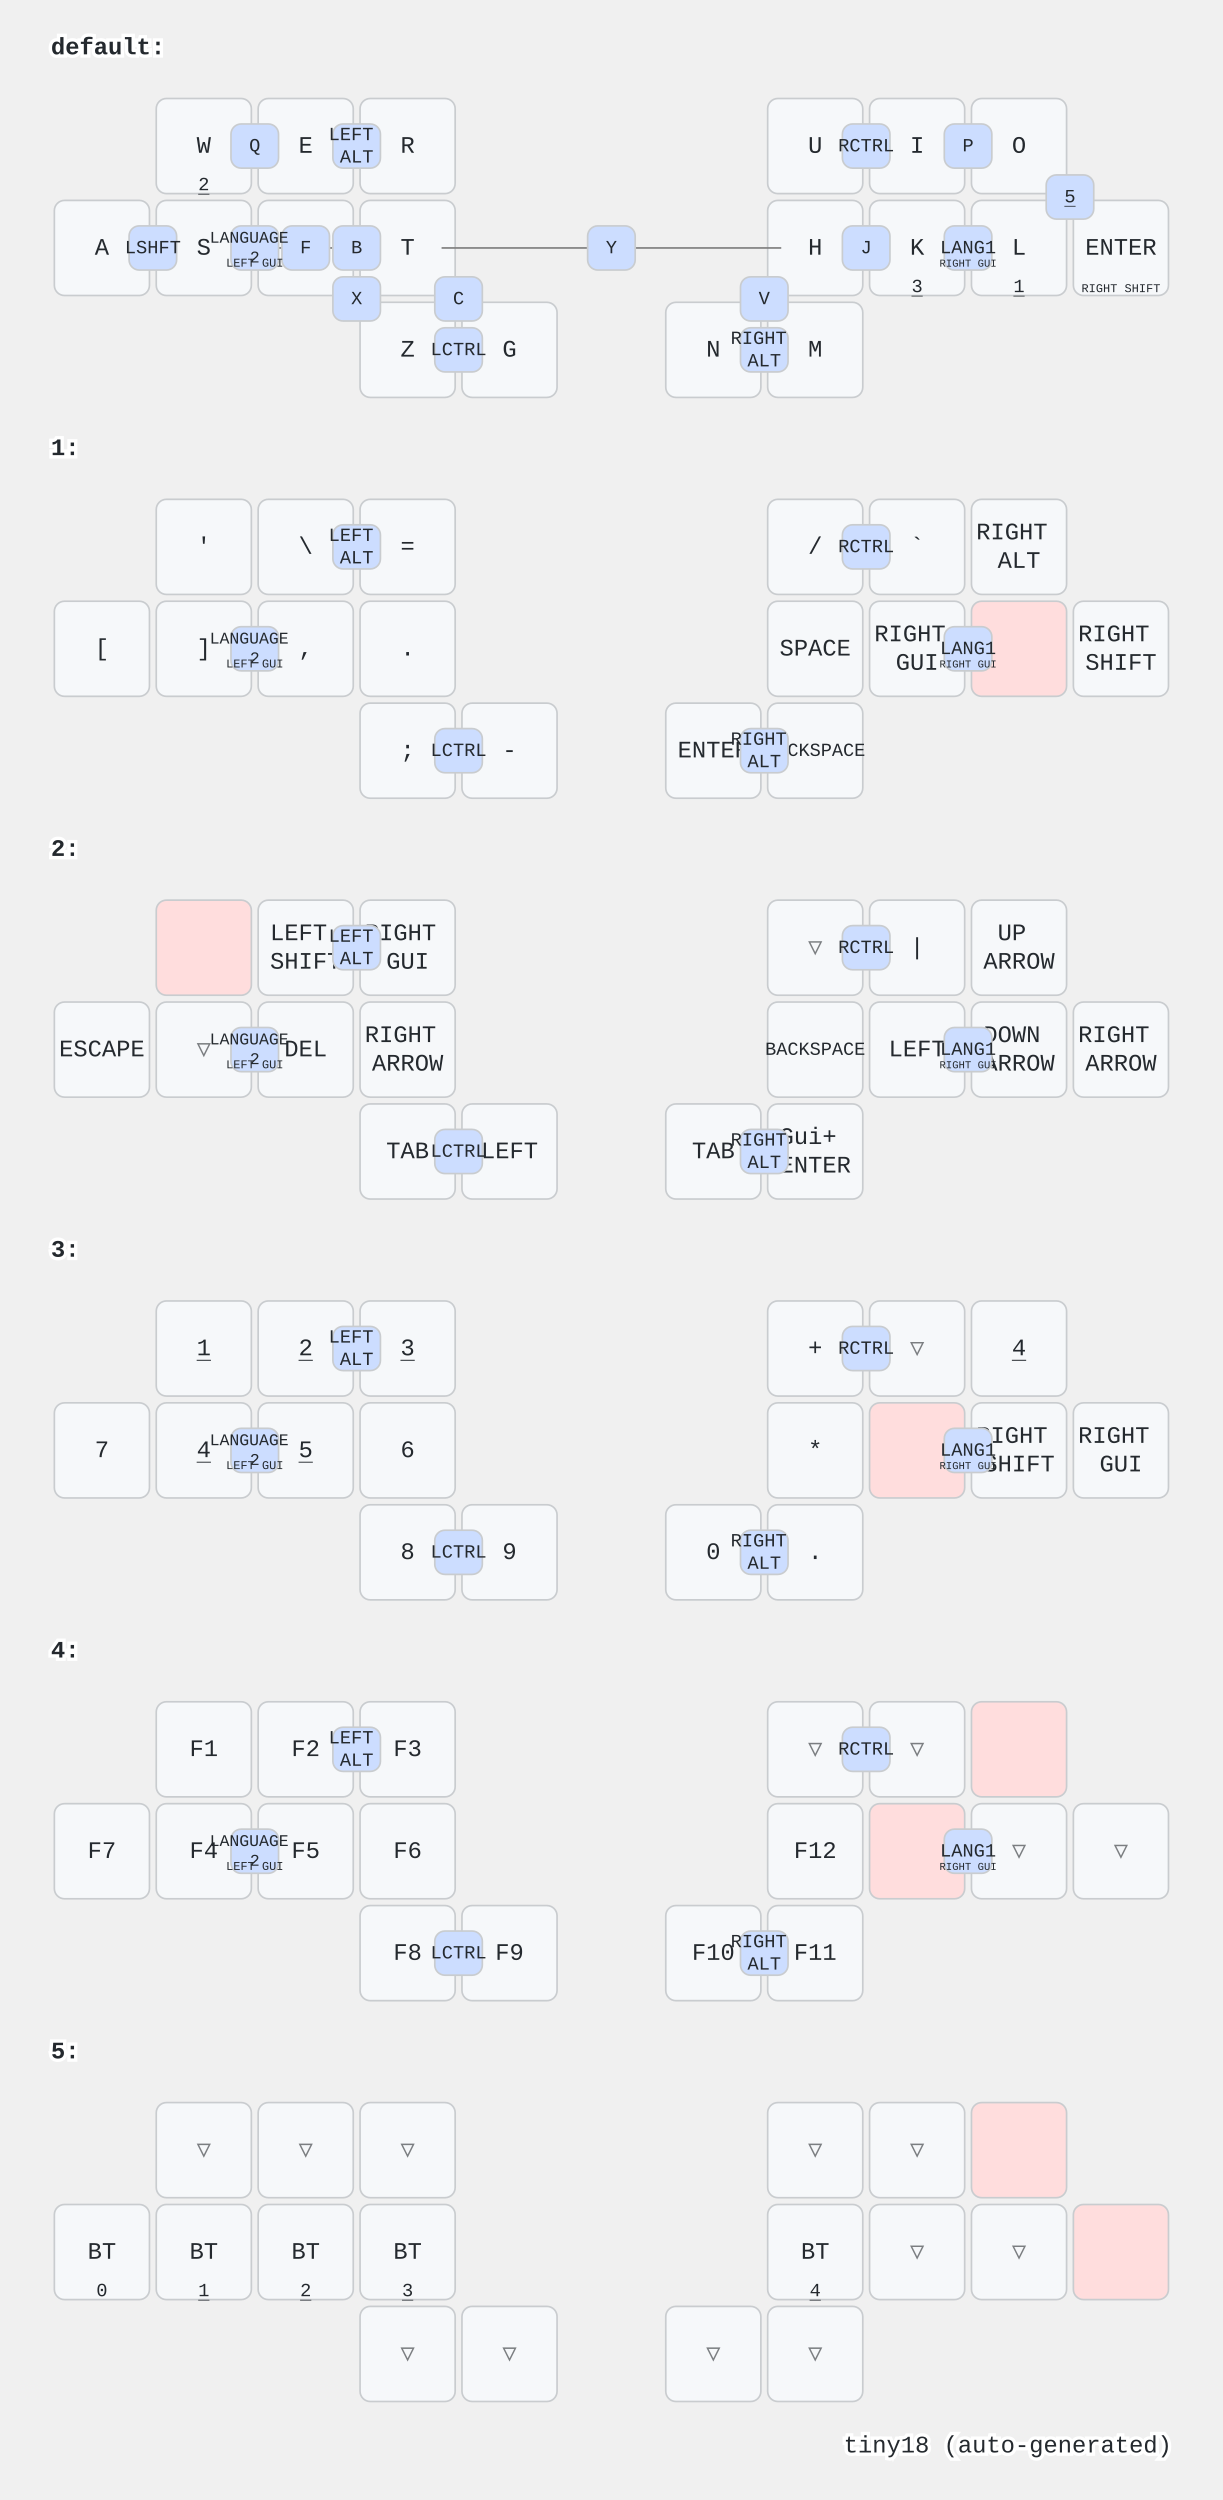
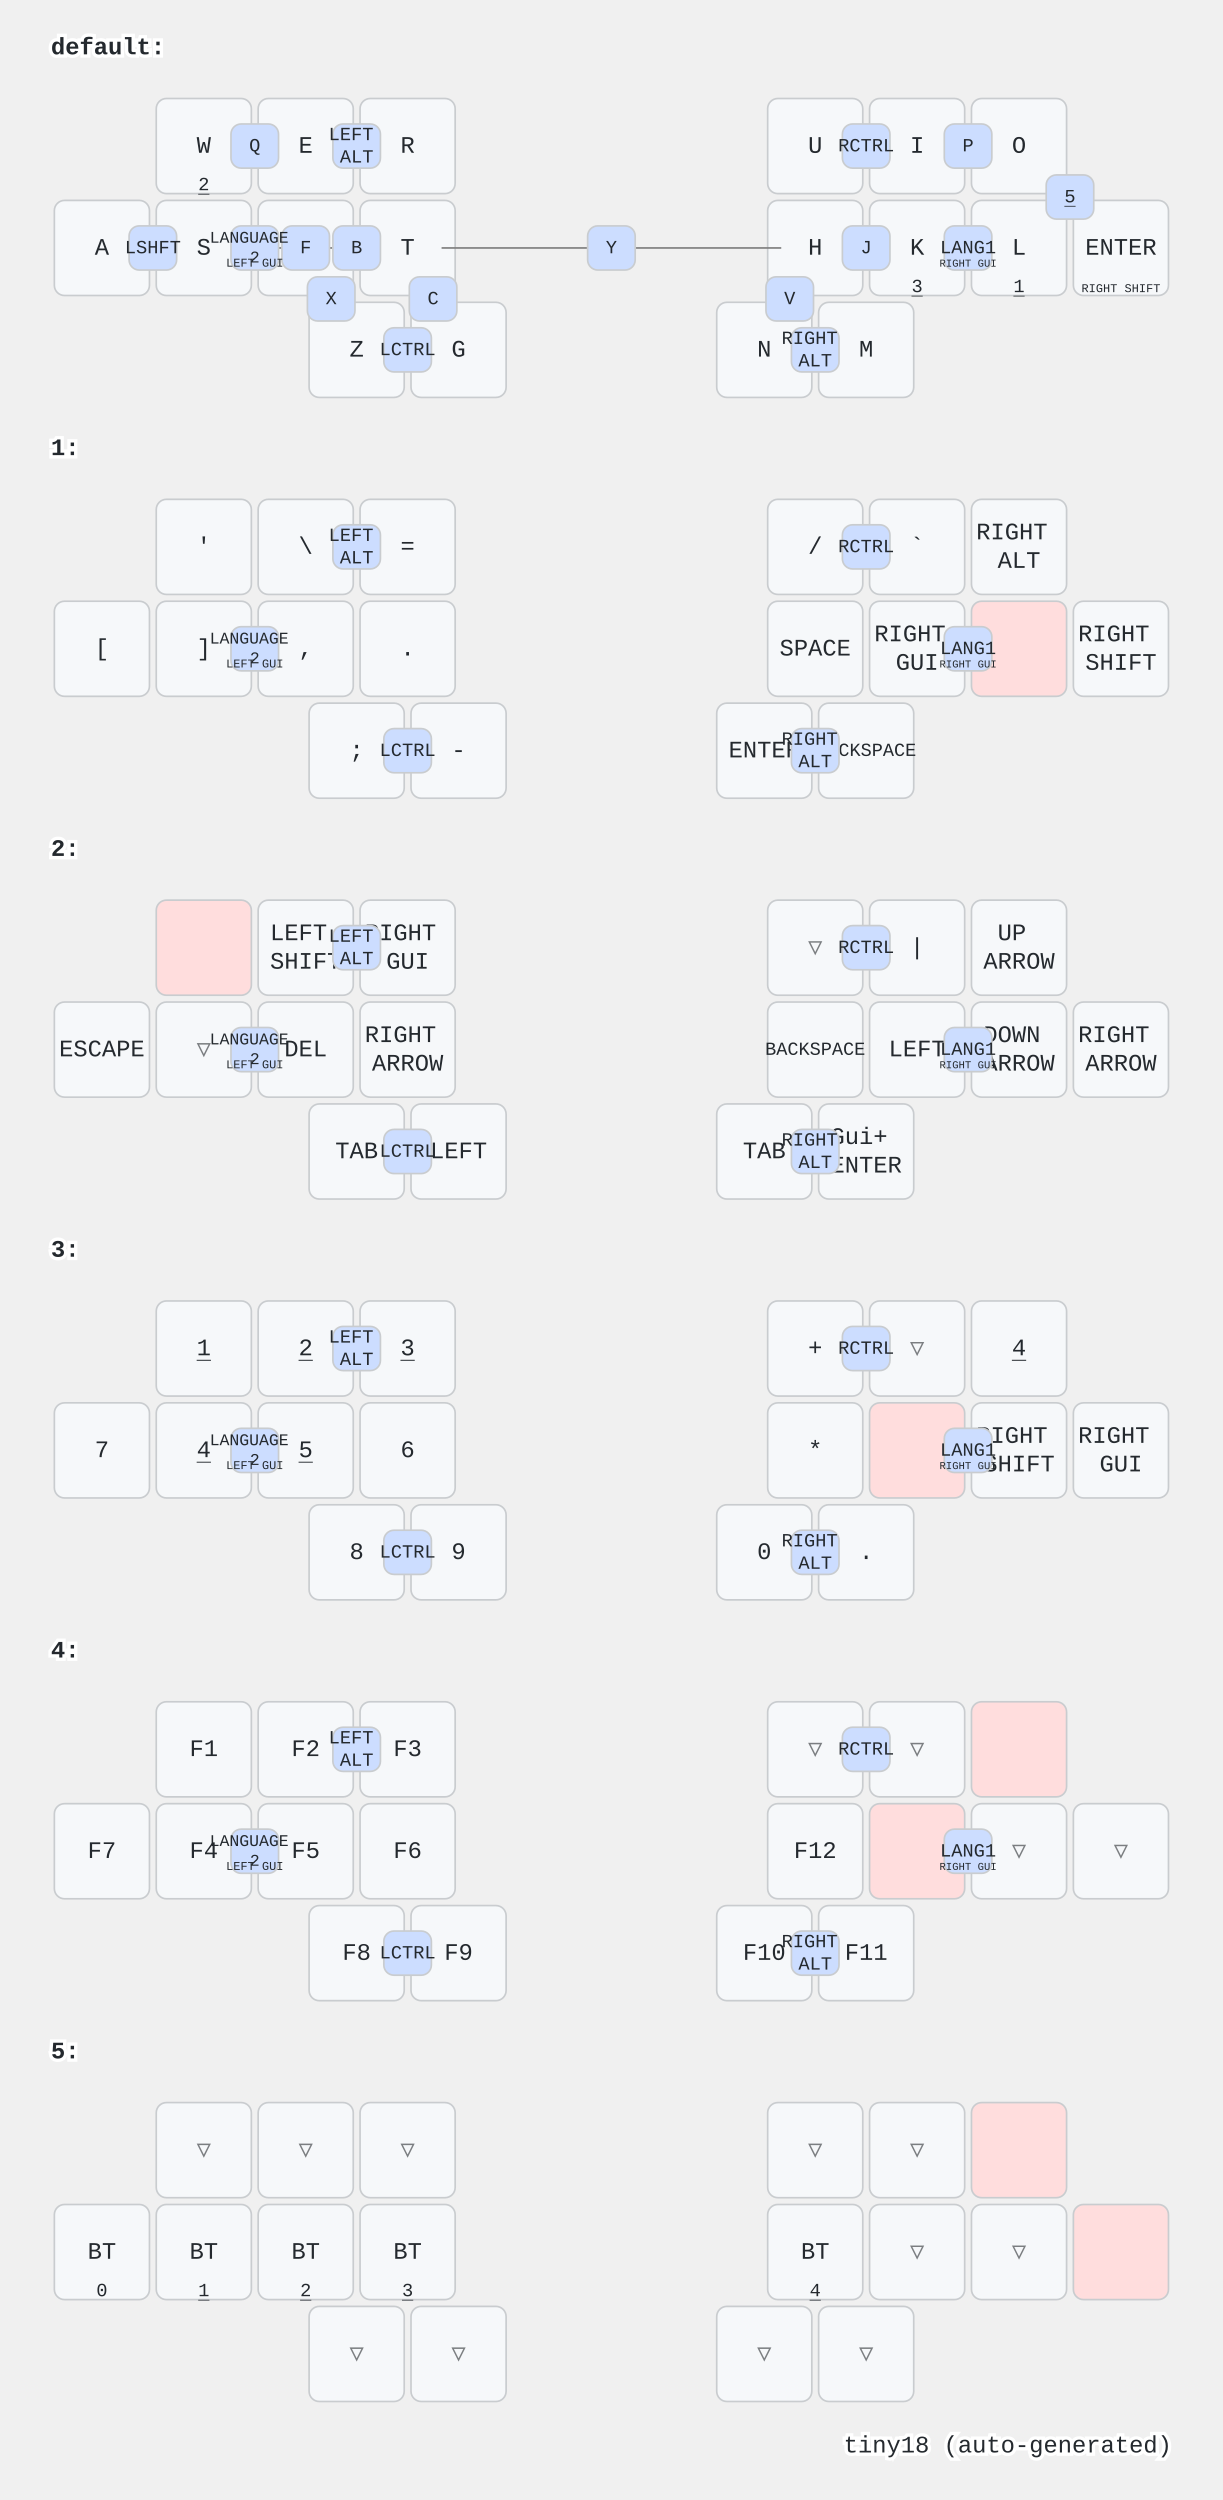
<svg xmlns="http://www.w3.org/2000/svg" width="720" height="1472" viewBox="0 0 720 1472" class="keymap">
  <style>/* inherit to force styles through use tags */
svg path {
    fill: inherit;
}

/* font and background color specifications */
svg.keymap {
    font-family: SFMono-Regular,Consolas,Liberation Mono,Menlo,monospace;
    font-size: 14px;
    font-kerning: normal;
    text-rendering: optimizeLegibility;
    fill: #24292e;
}

/* default key styling */
rect.key {
    fill: #f6f8fa;
}

rect.key, rect.combo {
    stroke: #c9cccf;
    stroke-width: 1;
}

/* default key side styling, only used is draw_key_sides is set */
rect.side {
    filter: brightness(90%);
}

/* color accent for combo boxes */
rect.combo, rect.combo-separate {
    fill: #cdf;
}

/* color accent for held keys */
rect.held, rect.combo.held {
    fill: #fdd;
}

/* color accent for ghost (optional) keys */
rect.ghost, rect.combo.ghost {
    stroke-dasharray: 4, 4;
    stroke-width: 2;
}

text {
    text-anchor: middle;
    dominant-baseline: middle;
}

/* styling for layer labels */
text.label {
    font-weight: bold;
    text-anchor: start;
    stroke: white;
    stroke-width: 4;
    paint-order: stroke;
}

/* styling for optional footer */
text.footer {
    text-anchor: end;
    dominant-baseline: auto;
    stroke: white;
    stroke-width: 4;
    paint-order: stroke;
}

/* styling for combo tap, and key non-tap label text */
text.combo, text.hold, text.shifted, text.left, text.right {
    font-size: 11px;
}

text.hold {
    text-anchor: middle;
    dominant-baseline: auto;
}

text.shifted {
    text-anchor: middle;
    dominant-baseline: hanging;
}

text.left {
    text-anchor: start;
}

text.right {
    text-anchor: end;
}

text.layer-activator {
    text-decoration: underline;
}

/* styling for hold/shifted label text in combo box */
text.combo.hold, text.combo.shifted, text.combo.left, text.combo.right {
    font-size: 8px;
}

/* lighter symbol for transparent keys */
text.trans {
    fill: #7b7e81;
}

/* styling for combo dendrons */
path.combo {
    stroke-width: 1;
    stroke: gray;
    fill: none;
}

/* Start Tabler Icons Cleanup */
/* cannot use height/width with glyphs */
.icon-tabler &gt; path {
    fill: inherit;
    stroke: inherit;
    stroke-width: 2;
}
/* hide tabler's default box */
.icon-tabler &gt; path[stroke="none"][fill="none"] {
    visibility: hidden;
}
/* End Tabler Icons Cleanup */
</style>
  <g transform="translate(30, 0)" class="layer-default">
    <text x="0" y="28" class="label" id="default">default:</text>
    <g transform="translate(0, 56)">
      <g transform="translate(90, 30)" class="key keypos-0">
        <rect rx="6" ry="6" x="-28" y="-28" width="56" height="56" class="key" />
        <text x="0" y="0" class="key tap">W</text>
        <a href="#x_x">
          <text x="0" y="26" class="key hold layer-activator">2</text>
        </a>
      </g>
      <g transform="translate(150, 30)" class="key keypos-1">
        <rect rx="6" ry="6" x="-28" y="-28" width="56" height="56" class="key" />
        <text x="0" y="0" class="key tap">E</text>
      </g>
      <g transform="translate(210, 30)" class="key keypos-2">
        <rect rx="6" ry="6" x="-28" y="-28" width="56" height="56" class="key" />
        <text x="0" y="0" class="key tap">R</text>
      </g>
      <g transform="translate(450, 30)" class="key keypos-3">
        <rect rx="6" ry="6" x="-28" y="-28" width="56" height="56" class="key" />
        <text x="0" y="0" class="key tap">U</text>
      </g>
      <g transform="translate(510, 30)" class="key keypos-4">
        <rect rx="6" ry="6" x="-28" y="-28" width="56" height="56" class="key" />
        <text x="0" y="0" class="key tap">I</text>
      </g>
      <g transform="translate(570, 30)" class="key keypos-5">
        <rect rx="6" ry="6" x="-28" y="-28" width="56" height="56" class="key" />
        <text x="0" y="0" class="key tap">O</text>
      </g>
      <g transform="translate(30, 90)" class="key keypos-6">
        <rect rx="6" ry="6" x="-28" y="-28" width="56" height="56" class="key" />
        <text x="0" y="0" class="key tap">A</text>
      </g>
      <g transform="translate(90, 90)" class="key keypos-7">
        <rect rx="6" ry="6" x="-28" y="-28" width="56" height="56" class="key" />
        <text x="0" y="0" class="key tap">S</text>
      </g>
      <g transform="translate(150, 90)" class="key keypos-8">
        <rect rx="6" ry="6" x="-28" y="-28" width="56" height="56" class="key" />
        <text x="0" y="0" class="key tap">D</text>
      </g>
      <g transform="translate(210, 90)" class="key keypos-9">
        <rect rx="6" ry="6" x="-28" y="-28" width="56" height="56" class="key" />
        <text x="0" y="0" class="key tap">T</text>
      </g>
      <g transform="translate(450, 90)" class="key keypos-10">
        <rect rx="6" ry="6" x="-28" y="-28" width="56" height="56" class="key" />
        <text x="0" y="0" class="key tap">H</text>
      </g>
      <g transform="translate(510, 90)" class="key keypos-11">
        <rect rx="6" ry="6" x="-28" y="-28" width="56" height="56" class="key" />
        <text x="0" y="0" class="key tap">K</text>
        <a href="#x_x">
          <text x="0" y="26" class="key hold layer-activator">3</text>
        </a>
      </g>
      <g transform="translate(570, 90)" class="key keypos-12">
        <rect rx="6" ry="6" x="-28" y="-28" width="56" height="56" class="key" />
        <text x="0" y="0" class="key tap">L</text>
        <a href="#x_x">
          <text x="0" y="26" class="key hold layer-activator">1</text>
        </a>
      </g>
      <g transform="translate(630, 90)" class="key keypos-13">
        <rect rx="6" ry="6" x="-28" y="-28" width="56" height="56" class="key" />
        <text x="0" y="0" class="key tap">ENTER</text>
        <text x="0" y="26" class="key hold">
          <tspan style="font-size: 64%">RIGHT SHIFT</tspan>
        </text>
      </g>
-       <g transform="translate(210, 150)" class="key keypos-14">
+       <g transform="translate(180, 150)" class="key keypos-14">
        <rect rx="6" ry="6" x="-28" y="-28" width="56" height="56" class="key" />
        <text x="0" y="0" class="key tap">Z</text>
      </g>
-       <g transform="translate(270, 150)" class="key keypos-15">
+       <g transform="translate(240, 150)" class="key keypos-15">
        <rect rx="6" ry="6" x="-28" y="-28" width="56" height="56" class="key" />
        <text x="0" y="0" class="key tap">G</text>
      </g>
-       <g transform="translate(390, 150)" class="key keypos-16">
+       <g transform="translate(420, 150)" class="key keypos-16">
        <rect rx="6" ry="6" x="-28" y="-28" width="56" height="56" class="key" />
        <text x="0" y="0" class="key tap">N</text>
      </g>
-       <g transform="translate(450, 150)" class="key keypos-17">
+       <g transform="translate(480, 150)" class="key keypos-17">
        <rect rx="6" ry="6" x="-28" y="-28" width="56" height="56" class="key" />
        <text x="0" y="0" class="key tap">M</text>
      </g>
      <g class="combo combopos-0">
        <rect rx="6" ry="6" x="106" y="17" width="28" height="26" class="combo" />
        <text x="120" y="30" class="combo tap">Q</text>
      </g>
      <g class="combo combopos-1">
        <path d="M150,90 l40,0" class="combo" />
        <path d="M150,90 l-40,0" class="combo" />
        <rect rx="6" ry="6" x="136" y="77" width="28" height="26" class="combo" />
        <text x="150" y="90" class="combo tap">F</text>
      </g>
      <g class="combo combopos-2">
        <path d="M330,90 l100,0" class="combo" />
        <path d="M330,90 l-100,0" class="combo" />
        <rect rx="6" ry="6" x="316" y="77" width="28" height="26" class="combo" />
        <text x="330" y="90" class="combo tap">Y</text>
      </g>
      <g class="combo combopos-3">
        <rect rx="6" ry="6" x="526" y="17" width="28" height="26" class="combo" />
        <text x="540" y="30" class="combo tap">P</text>
      </g>
      <g class="combo combopos-4">
        <rect rx="6" ry="6" x="166" y="77" width="28" height="26" class="combo" />
        <text x="180" y="90" class="combo tap">B</text>
      </g>
      <g class="combo combopos-5">
        <rect rx="6" ry="6" x="466" y="77" width="28" height="26" class="combo" />
        <text x="480" y="90" class="combo tap">J</text>
      </g>
      <g class="combo combopos-6">
        <rect rx="6" ry="6" x="106" y="77" width="28" height="26" class="combo" />
        <text x="120" y="90" class="combo tap">
          <tspan x="120" dy="-0.6em" style="font-size: 88%">LANGUAGE</tspan>
          <tspan x="120" dy="1.2em" style="font-size: 88%">2</tspan>
        </text>
        <text x="120" y="101" class="combo hold">
          <tspan style="font-size: 88%">LEFT GUI</tspan>
        </text>
      </g>
      <g class="combo combopos-7">
        <rect rx="6" ry="6" x="526" y="77" width="28" height="26" class="combo" />
        <text x="540" y="90" class="combo tap">LANG1</text>
        <text x="540" y="101" class="combo hold">
          <tspan style="font-size: 78%">RIGHT GUI</tspan>
        </text>
      </g>
      <g class="combo combopos-8">
        <rect rx="6" ry="6" x="46" y="77" width="28" height="26" class="combo" />
        <text x="60" y="90" class="combo tap">LSHFT</text>
      </g>
      <g class="combo combopos-9">
-         <rect rx="6" ry="6" x="226" y="137" width="28" height="26" class="combo" />
-         <text x="240" y="150" class="combo tap">LCTRL</text>
+         <rect rx="6" ry="6" x="196" y="137" width="28" height="26" class="combo" />
+         <text x="210" y="150" class="combo tap">LCTRL</text>
      </g>
      <g class="combo combopos-10">
-         <rect rx="6" ry="6" x="406" y="137" width="28" height="26" class="combo" />
-         <text x="420" y="150" class="combo tap">
-           <tspan x="420" dy="-0.6em">RIGHT</tspan>
-           <tspan x="420" dy="1.2em">ALT</tspan>
+         <rect rx="6" ry="6" x="436" y="137" width="28" height="26" class="combo" />
+         <text x="450" y="150" class="combo tap">
+           <tspan x="450" dy="-0.6em">RIGHT</tspan>
+           <tspan x="450" dy="1.2em">ALT</tspan>
        </text>
      </g>
      <g class="combo combopos-11">
        <rect rx="6" ry="6" x="586" y="47" width="28" height="26" class="combo" />
        <a href="#x_x">
          <text x="600" y="60" class="combo tap layer-activator">5</text>
        </a>
      </g>
      <g class="combo combopos-12">
        <rect rx="6" ry="6" x="166" y="17" width="28" height="26" class="combo" />
        <text x="180" y="30" class="combo tap">
          <tspan x="180" dy="-0.6em">LEFT</tspan>
          <tspan x="180" dy="1.2em">ALT</tspan>
        </text>
      </g>
      <g class="combo combopos-13">
        <rect rx="6" ry="6" x="466" y="17" width="28" height="26" class="combo" />
        <text x="480" y="30" class="combo tap">RCTRL</text>
      </g>
      <g class="combo combopos-14">
-         <rect rx="6" ry="6" x="166" y="107" width="28" height="26" class="combo" />
-         <text x="180" y="120" class="combo tap">X</text>
+         <rect rx="6" ry="6" x="151" y="107" width="28" height="26" class="combo" />
+         <text x="165" y="120" class="combo tap">X</text>
      </g>
      <g class="combo combopos-15">
-         <rect rx="6" ry="6" x="226" y="107" width="28" height="26" class="combo" />
-         <text x="240" y="120" class="combo tap">C</text>
+         <rect rx="6" ry="6" x="211" y="107" width="28" height="26" class="combo" />
+         <text x="225" y="120" class="combo tap">C</text>
      </g>
      <g class="combo combopos-16">
-         <rect rx="6" ry="6" x="406" y="107" width="28" height="26" class="combo" />
-         <text x="420" y="120" class="combo tap">V</text>
+         <rect rx="6" ry="6" x="421" y="107" width="28" height="26" class="combo" />
+         <text x="435" y="120" class="combo tap">V</text>
      </g>
    </g>
  </g>
  <g transform="translate(30, 236)" class="layer-1">
    <text x="0" y="28" class="label" id="x_x">1:</text>
    <g transform="translate(0, 56)">
      <g transform="translate(90, 30)" class="key keypos-0">
        <rect rx="6" ry="6" x="-28" y="-28" width="56" height="56" class="key" />
        <text x="0" y="0" class="key tap">'</text>
      </g>
      <g transform="translate(150, 30)" class="key keypos-1">
        <rect rx="6" ry="6" x="-28" y="-28" width="56" height="56" class="key" />
        <text x="0" y="0" class="key tap">\</text>
      </g>
      <g transform="translate(210, 30)" class="key keypos-2">
        <rect rx="6" ry="6" x="-28" y="-28" width="56" height="56" class="key" />
        <text x="0" y="0" class="key tap">=</text>
      </g>
      <g transform="translate(450, 30)" class="key keypos-3">
        <rect rx="6" ry="6" x="-28" y="-28" width="56" height="56" class="key" />
        <text x="0" y="0" class="key tap">/</text>
      </g>
      <g transform="translate(510, 30)" class="key keypos-4">
        <rect rx="6" ry="6" x="-28" y="-28" width="56" height="56" class="key" />
        <text x="0" y="0" class="key tap">`</text>
      </g>
      <g transform="translate(570, 30)" class="key keypos-5">
        <rect rx="6" ry="6" x="-28" y="-28" width="56" height="56" class="key" />
        <text x="0" y="0" class="key tap">
          <tspan x="0" dy="-0.6em">RIGHT</tspan>
          <tspan x="0" dy="1.2em">ALT</tspan>
        </text>
      </g>
      <g transform="translate(30, 90)" class="key keypos-6">
        <rect rx="6" ry="6" x="-28" y="-28" width="56" height="56" class="key" />
        <text x="0" y="0" class="key tap">[</text>
      </g>
      <g transform="translate(90, 90)" class="key keypos-7">
        <rect rx="6" ry="6" x="-28" y="-28" width="56" height="56" class="key" />
        <text x="0" y="0" class="key tap">]</text>
      </g>
      <g transform="translate(150, 90)" class="key keypos-8">
        <rect rx="6" ry="6" x="-28" y="-28" width="56" height="56" class="key" />
        <text x="0" y="0" class="key tap">,</text>
      </g>
      <g transform="translate(210, 90)" class="key keypos-9">
        <rect rx="6" ry="6" x="-28" y="-28" width="56" height="56" class="key" />
        <text x="0" y="0" class="key tap">.</text>
      </g>
      <g transform="translate(450, 90)" class="key keypos-10">
        <rect rx="6" ry="6" x="-28" y="-28" width="56" height="56" class="key" />
        <text x="0" y="0" class="key tap">SPACE</text>
      </g>
      <g transform="translate(510, 90)" class="key keypos-11">
        <rect rx="6" ry="6" x="-28" y="-28" width="56" height="56" class="key" />
        <text x="0" y="0" class="key tap">
          <tspan x="0" dy="-0.6em">RIGHT</tspan>
          <tspan x="0" dy="1.2em">GUI</tspan>
        </text>
      </g>
      <g transform="translate(570, 90)" class="key held keypos-12">
        <rect rx="6" ry="6" x="-28" y="-28" width="56" height="56" class="key held" />
      </g>
      <g transform="translate(630, 90)" class="key keypos-13">
        <rect rx="6" ry="6" x="-28" y="-28" width="56" height="56" class="key" />
        <text x="0" y="0" class="key tap">
          <tspan x="0" dy="-0.6em">RIGHT</tspan>
          <tspan x="0" dy="1.2em">SHIFT</tspan>
        </text>
      </g>
-       <g transform="translate(210, 150)" class="key keypos-14">
+       <g transform="translate(180, 150)" class="key keypos-14">
        <rect rx="6" ry="6" x="-28" y="-28" width="56" height="56" class="key" />
        <text x="0" y="0" class="key tap">;</text>
      </g>
-       <g transform="translate(270, 150)" class="key keypos-15">
+       <g transform="translate(240, 150)" class="key keypos-15">
        <rect rx="6" ry="6" x="-28" y="-28" width="56" height="56" class="key" />
        <text x="0" y="0" class="key tap">-</text>
      </g>
-       <g transform="translate(390, 150)" class="key keypos-16">
+       <g transform="translate(420, 150)" class="key keypos-16">
        <rect rx="6" ry="6" x="-28" y="-28" width="56" height="56" class="key" />
        <text x="0" y="0" class="key tap">ENTER</text>
      </g>
-       <g transform="translate(450, 150)" class="key keypos-17">
+       <g transform="translate(480, 150)" class="key keypos-17">
        <rect rx="6" ry="6" x="-28" y="-28" width="56" height="56" class="key" />
        <text x="0" y="0" class="key tap">
          <tspan style="font-size: 78%">BACKSPACE</tspan>
        </text>
      </g>
      <g class="combo combopos-0">
        <rect rx="6" ry="6" x="106" y="77" width="28" height="26" class="combo" />
        <text x="120" y="90" class="combo tap">
          <tspan x="120" dy="-0.6em" style="font-size: 88%">LANGUAGE</tspan>
          <tspan x="120" dy="1.2em" style="font-size: 88%">2</tspan>
        </text>
        <text x="120" y="101" class="combo hold">
          <tspan style="font-size: 88%">LEFT GUI</tspan>
        </text>
      </g>
      <g class="combo combopos-1">
        <rect rx="6" ry="6" x="526" y="77" width="28" height="26" class="combo" />
        <text x="540" y="90" class="combo tap">LANG1</text>
        <text x="540" y="101" class="combo hold">
          <tspan style="font-size: 78%">RIGHT GUI</tspan>
        </text>
      </g>
      <g class="combo combopos-2">
-         <rect rx="6" ry="6" x="226" y="137" width="28" height="26" class="combo" />
-         <text x="240" y="150" class="combo tap">LCTRL</text>
+         <rect rx="6" ry="6" x="196" y="137" width="28" height="26" class="combo" />
+         <text x="210" y="150" class="combo tap">LCTRL</text>
      </g>
      <g class="combo combopos-3">
-         <rect rx="6" ry="6" x="406" y="137" width="28" height="26" class="combo" />
-         <text x="420" y="150" class="combo tap">
-           <tspan x="420" dy="-0.6em">RIGHT</tspan>
-           <tspan x="420" dy="1.2em">ALT</tspan>
+         <rect rx="6" ry="6" x="436" y="137" width="28" height="26" class="combo" />
+         <text x="450" y="150" class="combo tap">
+           <tspan x="450" dy="-0.6em">RIGHT</tspan>
+           <tspan x="450" dy="1.2em">ALT</tspan>
        </text>
      </g>
      <g class="combo combopos-4">
        <rect rx="6" ry="6" x="166" y="17" width="28" height="26" class="combo" />
        <text x="180" y="30" class="combo tap">
          <tspan x="180" dy="-0.6em">LEFT</tspan>
          <tspan x="180" dy="1.2em">ALT</tspan>
        </text>
      </g>
      <g class="combo combopos-5">
        <rect rx="6" ry="6" x="466" y="17" width="28" height="26" class="combo" />
        <text x="480" y="30" class="combo tap">RCTRL</text>
      </g>
    </g>
  </g>
  <g transform="translate(30, 472)" class="layer-2">
    <text x="0" y="28" class="label" id="x_x">2:</text>
    <g transform="translate(0, 56)">
      <g transform="translate(90, 30)" class="key held keypos-0">
        <rect rx="6" ry="6" x="-28" y="-28" width="56" height="56" class="key held" />
      </g>
      <g transform="translate(150, 30)" class="key keypos-1">
        <rect rx="6" ry="6" x="-28" y="-28" width="56" height="56" class="key" />
        <text x="0" y="0" class="key tap">
          <tspan x="0" dy="-0.6em">LEFT</tspan>
          <tspan x="0" dy="1.2em">SHIFT</tspan>
        </text>
      </g>
      <g transform="translate(210, 30)" class="key keypos-2">
        <rect rx="6" ry="6" x="-28" y="-28" width="56" height="56" class="key" />
        <text x="0" y="0" class="key tap">
          <tspan x="0" dy="-0.6em">RIGHT</tspan>
          <tspan x="0" dy="1.2em">GUI</tspan>
        </text>
      </g>
      <g transform="translate(450, 30)" class="key trans keypos-3">
        <rect rx="6" ry="6" x="-28" y="-28" width="56" height="56" class="key trans" />
        <text x="0" y="0" class="key trans tap">▽</text>
      </g>
      <g transform="translate(510, 30)" class="key keypos-4">
        <rect rx="6" ry="6" x="-28" y="-28" width="56" height="56" class="key" />
        <text x="0" y="0" class="key tap">|</text>
      </g>
      <g transform="translate(570, 30)" class="key keypos-5">
        <rect rx="6" ry="6" x="-28" y="-28" width="56" height="56" class="key" />
        <text x="0" y="0" class="key tap">
          <tspan x="0" dy="-0.6em">UP</tspan>
          <tspan x="0" dy="1.2em">ARROW</tspan>
        </text>
      </g>
      <g transform="translate(30, 90)" class="key keypos-6">
        <rect rx="6" ry="6" x="-28" y="-28" width="56" height="56" class="key" />
        <text x="0" y="0" class="key tap">ESCAPE</text>
      </g>
      <g transform="translate(90, 90)" class="key trans keypos-7">
        <rect rx="6" ry="6" x="-28" y="-28" width="56" height="56" class="key trans" />
        <text x="0" y="0" class="key trans tap">▽</text>
      </g>
      <g transform="translate(150, 90)" class="key keypos-8">
        <rect rx="6" ry="6" x="-28" y="-28" width="56" height="56" class="key" />
        <text x="0" y="0" class="key tap">DEL</text>
      </g>
      <g transform="translate(210, 90)" class="key keypos-9">
        <rect rx="6" ry="6" x="-28" y="-28" width="56" height="56" class="key" />
        <text x="0" y="0" class="key tap">
          <tspan x="0" dy="-0.6em">RIGHT</tspan>
          <tspan x="0" dy="1.2em">ARROW</tspan>
        </text>
      </g>
      <g transform="translate(450, 90)" class="key keypos-10">
        <rect rx="6" ry="6" x="-28" y="-28" width="56" height="56" class="key" />
        <text x="0" y="0" class="key tap">
          <tspan style="font-size: 78%">BACKSPACE</tspan>
        </text>
      </g>
      <g transform="translate(510, 90)" class="key keypos-11">
        <rect rx="6" ry="6" x="-28" y="-28" width="56" height="56" class="key" />
        <text x="0" y="0" class="key tap">LEFT</text>
      </g>
      <g transform="translate(570, 90)" class="key keypos-12">
        <rect rx="6" ry="6" x="-28" y="-28" width="56" height="56" class="key" />
        <text x="0" y="0" class="key tap">
          <tspan x="0" dy="-0.6em">DOWN</tspan>
          <tspan x="0" dy="1.2em">ARROW</tspan>
        </text>
      </g>
      <g transform="translate(630, 90)" class="key keypos-13">
        <rect rx="6" ry="6" x="-28" y="-28" width="56" height="56" class="key" />
        <text x="0" y="0" class="key tap">
          <tspan x="0" dy="-0.6em">RIGHT</tspan>
          <tspan x="0" dy="1.2em">ARROW</tspan>
        </text>
      </g>
-       <g transform="translate(210, 150)" class="key keypos-14">
+       <g transform="translate(180, 150)" class="key keypos-14">
        <rect rx="6" ry="6" x="-28" y="-28" width="56" height="56" class="key" />
        <text x="0" y="0" class="key tap">TAB</text>
      </g>
-       <g transform="translate(270, 150)" class="key keypos-15">
+       <g transform="translate(240, 150)" class="key keypos-15">
        <rect rx="6" ry="6" x="-28" y="-28" width="56" height="56" class="key" />
        <text x="0" y="0" class="key tap">LEFT</text>
      </g>
-       <g transform="translate(390, 150)" class="key keypos-16">
+       <g transform="translate(420, 150)" class="key keypos-16">
        <rect rx="6" ry="6" x="-28" y="-28" width="56" height="56" class="key" />
        <text x="0" y="0" class="key tap">TAB</text>
      </g>
-       <g transform="translate(450, 150)" class="key keypos-17">
+       <g transform="translate(480, 150)" class="key keypos-17">
        <rect rx="6" ry="6" x="-28" y="-28" width="56" height="56" class="key" />
        <text x="0" y="0" class="key tap">
          <tspan x="0" dy="-0.6em">Gui+</tspan>
          <tspan x="0" dy="1.2em">ENTER</tspan>
        </text>
      </g>
      <g class="combo combopos-0">
        <rect rx="6" ry="6" x="106" y="77" width="28" height="26" class="combo" />
        <text x="120" y="90" class="combo tap">
          <tspan x="120" dy="-0.6em" style="font-size: 88%">LANGUAGE</tspan>
          <tspan x="120" dy="1.2em" style="font-size: 88%">2</tspan>
        </text>
        <text x="120" y="101" class="combo hold">
          <tspan style="font-size: 88%">LEFT GUI</tspan>
        </text>
      </g>
      <g class="combo combopos-1">
        <rect rx="6" ry="6" x="526" y="77" width="28" height="26" class="combo" />
        <text x="540" y="90" class="combo tap">LANG1</text>
        <text x="540" y="101" class="combo hold">
          <tspan style="font-size: 78%">RIGHT GUI</tspan>
        </text>
      </g>
      <g class="combo combopos-2">
-         <rect rx="6" ry="6" x="226" y="137" width="28" height="26" class="combo" />
-         <text x="240" y="150" class="combo tap">LCTRL</text>
+         <rect rx="6" ry="6" x="196" y="137" width="28" height="26" class="combo" />
+         <text x="210" y="150" class="combo tap">LCTRL</text>
      </g>
      <g class="combo combopos-3">
-         <rect rx="6" ry="6" x="406" y="137" width="28" height="26" class="combo" />
-         <text x="420" y="150" class="combo tap">
-           <tspan x="420" dy="-0.6em">RIGHT</tspan>
-           <tspan x="420" dy="1.2em">ALT</tspan>
+         <rect rx="6" ry="6" x="436" y="137" width="28" height="26" class="combo" />
+         <text x="450" y="150" class="combo tap">
+           <tspan x="450" dy="-0.6em">RIGHT</tspan>
+           <tspan x="450" dy="1.2em">ALT</tspan>
        </text>
      </g>
      <g class="combo combopos-4">
        <rect rx="6" ry="6" x="166" y="17" width="28" height="26" class="combo" />
        <text x="180" y="30" class="combo tap">
          <tspan x="180" dy="-0.6em">LEFT</tspan>
          <tspan x="180" dy="1.2em">ALT</tspan>
        </text>
      </g>
      <g class="combo combopos-5">
        <rect rx="6" ry="6" x="466" y="17" width="28" height="26" class="combo" />
        <text x="480" y="30" class="combo tap">RCTRL</text>
      </g>
    </g>
  </g>
  <g transform="translate(30, 708)" class="layer-3">
    <text x="0" y="28" class="label" id="x_x">3:</text>
    <g transform="translate(0, 56)">
      <g transform="translate(90, 30)" class="key keypos-0">
        <rect rx="6" ry="6" x="-28" y="-28" width="56" height="56" class="key" />
        <a href="#x_x">
          <text x="0" y="0" class="key tap layer-activator">1</text>
        </a>
      </g>
      <g transform="translate(150, 30)" class="key keypos-1">
        <rect rx="6" ry="6" x="-28" y="-28" width="56" height="56" class="key" />
        <a href="#x_x">
          <text x="0" y="0" class="key tap layer-activator">2</text>
        </a>
      </g>
      <g transform="translate(210, 30)" class="key keypos-2">
        <rect rx="6" ry="6" x="-28" y="-28" width="56" height="56" class="key" />
        <a href="#x_x">
          <text x="0" y="0" class="key tap layer-activator">3</text>
        </a>
      </g>
      <g transform="translate(450, 30)" class="key keypos-3">
        <rect rx="6" ry="6" x="-28" y="-28" width="56" height="56" class="key" />
        <text x="0" y="0" class="key tap">+</text>
      </g>
      <g transform="translate(510, 30)" class="key trans keypos-4">
        <rect rx="6" ry="6" x="-28" y="-28" width="56" height="56" class="key trans" />
        <text x="0" y="0" class="key trans tap">▽</text>
      </g>
      <g transform="translate(570, 30)" class="key keypos-5">
        <rect rx="6" ry="6" x="-28" y="-28" width="56" height="56" class="key" />
        <a href="#x_x">
          <text x="0" y="0" class="key tap layer-activator">4</text>
        </a>
      </g>
      <g transform="translate(30, 90)" class="key keypos-6">
        <rect rx="6" ry="6" x="-28" y="-28" width="56" height="56" class="key" />
        <text x="0" y="0" class="key tap">7</text>
      </g>
      <g transform="translate(90, 90)" class="key keypos-7">
        <rect rx="6" ry="6" x="-28" y="-28" width="56" height="56" class="key" />
        <a href="#x_x">
          <text x="0" y="0" class="key tap layer-activator">4</text>
        </a>
      </g>
      <g transform="translate(150, 90)" class="key keypos-8">
        <rect rx="6" ry="6" x="-28" y="-28" width="56" height="56" class="key" />
        <a href="#x_x">
          <text x="0" y="0" class="key tap layer-activator">5</text>
        </a>
      </g>
      <g transform="translate(210, 90)" class="key keypos-9">
        <rect rx="6" ry="6" x="-28" y="-28" width="56" height="56" class="key" />
        <text x="0" y="0" class="key tap">6</text>
      </g>
      <g transform="translate(450, 90)" class="key keypos-10">
        <rect rx="6" ry="6" x="-28" y="-28" width="56" height="56" class="key" />
        <text x="0" y="0" class="key tap">*</text>
      </g>
      <g transform="translate(510, 90)" class="key held keypos-11">
        <rect rx="6" ry="6" x="-28" y="-28" width="56" height="56" class="key held" />
      </g>
      <g transform="translate(570, 90)" class="key keypos-12">
        <rect rx="6" ry="6" x="-28" y="-28" width="56" height="56" class="key" />
        <text x="0" y="0" class="key tap">
          <tspan x="0" dy="-0.6em">RIGHT</tspan>
          <tspan x="0" dy="1.2em">SHIFT</tspan>
        </text>
      </g>
      <g transform="translate(630, 90)" class="key keypos-13">
        <rect rx="6" ry="6" x="-28" y="-28" width="56" height="56" class="key" />
        <text x="0" y="0" class="key tap">
          <tspan x="0" dy="-0.6em">RIGHT</tspan>
          <tspan x="0" dy="1.2em">GUI</tspan>
        </text>
      </g>
-       <g transform="translate(210, 150)" class="key keypos-14">
+       <g transform="translate(180, 150)" class="key keypos-14">
        <rect rx="6" ry="6" x="-28" y="-28" width="56" height="56" class="key" />
        <text x="0" y="0" class="key tap">8</text>
      </g>
-       <g transform="translate(270, 150)" class="key keypos-15">
+       <g transform="translate(240, 150)" class="key keypos-15">
        <rect rx="6" ry="6" x="-28" y="-28" width="56" height="56" class="key" />
        <text x="0" y="0" class="key tap">9</text>
      </g>
-       <g transform="translate(390, 150)" class="key keypos-16">
+       <g transform="translate(420, 150)" class="key keypos-16">
        <rect rx="6" ry="6" x="-28" y="-28" width="56" height="56" class="key" />
        <text x="0" y="0" class="key tap">0</text>
      </g>
-       <g transform="translate(450, 150)" class="key keypos-17">
+       <g transform="translate(480, 150)" class="key keypos-17">
        <rect rx="6" ry="6" x="-28" y="-28" width="56" height="56" class="key" />
        <text x="0" y="0" class="key tap">.</text>
      </g>
      <g class="combo combopos-0">
        <rect rx="6" ry="6" x="106" y="77" width="28" height="26" class="combo" />
        <text x="120" y="90" class="combo tap">
          <tspan x="120" dy="-0.6em" style="font-size: 88%">LANGUAGE</tspan>
          <tspan x="120" dy="1.2em" style="font-size: 88%">2</tspan>
        </text>
        <text x="120" y="101" class="combo hold">
          <tspan style="font-size: 88%">LEFT GUI</tspan>
        </text>
      </g>
      <g class="combo combopos-1">
        <rect rx="6" ry="6" x="526" y="77" width="28" height="26" class="combo" />
        <text x="540" y="90" class="combo tap">LANG1</text>
        <text x="540" y="101" class="combo hold">
          <tspan style="font-size: 78%">RIGHT GUI</tspan>
        </text>
      </g>
      <g class="combo combopos-2">
-         <rect rx="6" ry="6" x="226" y="137" width="28" height="26" class="combo" />
-         <text x="240" y="150" class="combo tap">LCTRL</text>
+         <rect rx="6" ry="6" x="196" y="137" width="28" height="26" class="combo" />
+         <text x="210" y="150" class="combo tap">LCTRL</text>
      </g>
      <g class="combo combopos-3">
-         <rect rx="6" ry="6" x="406" y="137" width="28" height="26" class="combo" />
-         <text x="420" y="150" class="combo tap">
-           <tspan x="420" dy="-0.6em">RIGHT</tspan>
-           <tspan x="420" dy="1.2em">ALT</tspan>
+         <rect rx="6" ry="6" x="436" y="137" width="28" height="26" class="combo" />
+         <text x="450" y="150" class="combo tap">
+           <tspan x="450" dy="-0.6em">RIGHT</tspan>
+           <tspan x="450" dy="1.2em">ALT</tspan>
        </text>
      </g>
      <g class="combo combopos-4">
        <rect rx="6" ry="6" x="166" y="17" width="28" height="26" class="combo" />
        <text x="180" y="30" class="combo tap">
          <tspan x="180" dy="-0.6em">LEFT</tspan>
          <tspan x="180" dy="1.2em">ALT</tspan>
        </text>
      </g>
      <g class="combo combopos-5">
        <rect rx="6" ry="6" x="466" y="17" width="28" height="26" class="combo" />
        <text x="480" y="30" class="combo tap">RCTRL</text>
      </g>
    </g>
  </g>
  <g transform="translate(30, 944)" class="layer-4">
    <text x="0" y="28" class="label" id="x_x">4:</text>
    <g transform="translate(0, 56)">
      <g transform="translate(90, 30)" class="key keypos-0">
        <rect rx="6" ry="6" x="-28" y="-28" width="56" height="56" class="key" />
        <text x="0" y="0" class="key tap">F1</text>
      </g>
      <g transform="translate(150, 30)" class="key keypos-1">
        <rect rx="6" ry="6" x="-28" y="-28" width="56" height="56" class="key" />
        <text x="0" y="0" class="key tap">F2</text>
      </g>
      <g transform="translate(210, 30)" class="key keypos-2">
        <rect rx="6" ry="6" x="-28" y="-28" width="56" height="56" class="key" />
        <text x="0" y="0" class="key tap">F3</text>
      </g>
      <g transform="translate(450, 30)" class="key trans keypos-3">
        <rect rx="6" ry="6" x="-28" y="-28" width="56" height="56" class="key trans" />
        <text x="0" y="0" class="key trans tap">▽</text>
      </g>
      <g transform="translate(510, 30)" class="key trans keypos-4">
        <rect rx="6" ry="6" x="-28" y="-28" width="56" height="56" class="key trans" />
        <text x="0" y="0" class="key trans tap">▽</text>
      </g>
      <g transform="translate(570, 30)" class="key held keypos-5">
        <rect rx="6" ry="6" x="-28" y="-28" width="56" height="56" class="key held" />
      </g>
      <g transform="translate(30, 90)" class="key keypos-6">
        <rect rx="6" ry="6" x="-28" y="-28" width="56" height="56" class="key" />
        <text x="0" y="0" class="key tap">F7</text>
      </g>
      <g transform="translate(90, 90)" class="key keypos-7">
        <rect rx="6" ry="6" x="-28" y="-28" width="56" height="56" class="key" />
        <text x="0" y="0" class="key tap">F4</text>
      </g>
      <g transform="translate(150, 90)" class="key keypos-8">
        <rect rx="6" ry="6" x="-28" y="-28" width="56" height="56" class="key" />
        <text x="0" y="0" class="key tap">F5</text>
      </g>
      <g transform="translate(210, 90)" class="key keypos-9">
        <rect rx="6" ry="6" x="-28" y="-28" width="56" height="56" class="key" />
        <text x="0" y="0" class="key tap">F6</text>
      </g>
      <g transform="translate(450, 90)" class="key keypos-10">
        <rect rx="6" ry="6" x="-28" y="-28" width="56" height="56" class="key" />
        <text x="0" y="0" class="key tap">F12</text>
      </g>
      <g transform="translate(510, 90)" class="key held keypos-11">
        <rect rx="6" ry="6" x="-28" y="-28" width="56" height="56" class="key held" />
      </g>
      <g transform="translate(570, 90)" class="key trans keypos-12">
        <rect rx="6" ry="6" x="-28" y="-28" width="56" height="56" class="key trans" />
        <text x="0" y="0" class="key trans tap">▽</text>
      </g>
      <g transform="translate(630, 90)" class="key trans keypos-13">
        <rect rx="6" ry="6" x="-28" y="-28" width="56" height="56" class="key trans" />
        <text x="0" y="0" class="key trans tap">▽</text>
      </g>
-       <g transform="translate(210, 150)" class="key keypos-14">
+       <g transform="translate(180, 150)" class="key keypos-14">
        <rect rx="6" ry="6" x="-28" y="-28" width="56" height="56" class="key" />
        <text x="0" y="0" class="key tap">F8</text>
      </g>
-       <g transform="translate(270, 150)" class="key keypos-15">
+       <g transform="translate(240, 150)" class="key keypos-15">
        <rect rx="6" ry="6" x="-28" y="-28" width="56" height="56" class="key" />
        <text x="0" y="0" class="key tap">F9</text>
      </g>
-       <g transform="translate(390, 150)" class="key keypos-16">
+       <g transform="translate(420, 150)" class="key keypos-16">
        <rect rx="6" ry="6" x="-28" y="-28" width="56" height="56" class="key" />
        <text x="0" y="0" class="key tap">F10</text>
      </g>
-       <g transform="translate(450, 150)" class="key keypos-17">
+       <g transform="translate(480, 150)" class="key keypos-17">
        <rect rx="6" ry="6" x="-28" y="-28" width="56" height="56" class="key" />
        <text x="0" y="0" class="key tap">F11</text>
      </g>
      <g class="combo combopos-0">
        <rect rx="6" ry="6" x="106" y="77" width="28" height="26" class="combo" />
        <text x="120" y="90" class="combo tap">
          <tspan x="120" dy="-0.6em" style="font-size: 88%">LANGUAGE</tspan>
          <tspan x="120" dy="1.2em" style="font-size: 88%">2</tspan>
        </text>
        <text x="120" y="101" class="combo hold">
          <tspan style="font-size: 88%">LEFT GUI</tspan>
        </text>
      </g>
      <g class="combo combopos-1">
        <rect rx="6" ry="6" x="526" y="77" width="28" height="26" class="combo" />
        <text x="540" y="90" class="combo tap">LANG1</text>
        <text x="540" y="101" class="combo hold">
          <tspan style="font-size: 78%">RIGHT GUI</tspan>
        </text>
      </g>
      <g class="combo combopos-2">
-         <rect rx="6" ry="6" x="226" y="137" width="28" height="26" class="combo" />
-         <text x="240" y="150" class="combo tap">LCTRL</text>
+         <rect rx="6" ry="6" x="196" y="137" width="28" height="26" class="combo" />
+         <text x="210" y="150" class="combo tap">LCTRL</text>
      </g>
      <g class="combo combopos-3">
-         <rect rx="6" ry="6" x="406" y="137" width="28" height="26" class="combo" />
-         <text x="420" y="150" class="combo tap">
-           <tspan x="420" dy="-0.6em">RIGHT</tspan>
-           <tspan x="420" dy="1.2em">ALT</tspan>
+         <rect rx="6" ry="6" x="436" y="137" width="28" height="26" class="combo" />
+         <text x="450" y="150" class="combo tap">
+           <tspan x="450" dy="-0.6em">RIGHT</tspan>
+           <tspan x="450" dy="1.2em">ALT</tspan>
        </text>
      </g>
      <g class="combo combopos-4">
        <rect rx="6" ry="6" x="166" y="17" width="28" height="26" class="combo" />
        <text x="180" y="30" class="combo tap">
          <tspan x="180" dy="-0.6em">LEFT</tspan>
          <tspan x="180" dy="1.2em">ALT</tspan>
        </text>
      </g>
      <g class="combo combopos-5">
        <rect rx="6" ry="6" x="466" y="17" width="28" height="26" class="combo" />
        <text x="480" y="30" class="combo tap">RCTRL</text>
      </g>
    </g>
  </g>
  <g transform="translate(30, 1180)" class="layer-5">
    <text x="0" y="28" class="label" id="x_x">5:</text>
    <g transform="translate(0, 56)">
      <g transform="translate(90, 30)" class="key trans keypos-0">
        <rect rx="6" ry="6" x="-28" y="-28" width="56" height="56" class="key trans" />
        <text x="0" y="0" class="key trans tap">▽</text>
      </g>
      <g transform="translate(150, 30)" class="key trans keypos-1">
        <rect rx="6" ry="6" x="-28" y="-28" width="56" height="56" class="key trans" />
        <text x="0" y="0" class="key trans tap">▽</text>
      </g>
      <g transform="translate(210, 30)" class="key trans keypos-2">
        <rect rx="6" ry="6" x="-28" y="-28" width="56" height="56" class="key trans" />
        <text x="0" y="0" class="key trans tap">▽</text>
      </g>
      <g transform="translate(450, 30)" class="key trans keypos-3">
        <rect rx="6" ry="6" x="-28" y="-28" width="56" height="56" class="key trans" />
        <text x="0" y="0" class="key trans tap">▽</text>
      </g>
      <g transform="translate(510, 30)" class="key trans keypos-4">
        <rect rx="6" ry="6" x="-28" y="-28" width="56" height="56" class="key trans" />
        <text x="0" y="0" class="key trans tap">▽</text>
      </g>
      <g transform="translate(570, 30)" class="key held keypos-5">
        <rect rx="6" ry="6" x="-28" y="-28" width="56" height="56" class="key held" />
      </g>
      <g transform="translate(30, 90)" class="key keypos-6">
        <rect rx="6" ry="6" x="-28" y="-28" width="56" height="56" class="key" />
        <text x="0" y="0" class="key tap">BT</text>
        <text x="0" y="26" class="key hold">0</text>
      </g>
      <g transform="translate(90, 90)" class="key keypos-7">
        <rect rx="6" ry="6" x="-28" y="-28" width="56" height="56" class="key" />
        <text x="0" y="0" class="key tap">BT</text>
        <a href="#x_x">
          <text x="0" y="26" class="key hold layer-activator">1</text>
        </a>
      </g>
      <g transform="translate(150, 90)" class="key keypos-8">
        <rect rx="6" ry="6" x="-28" y="-28" width="56" height="56" class="key" />
        <text x="0" y="0" class="key tap">BT</text>
        <a href="#x_x">
          <text x="0" y="26" class="key hold layer-activator">2</text>
        </a>
      </g>
      <g transform="translate(210, 90)" class="key keypos-9">
        <rect rx="6" ry="6" x="-28" y="-28" width="56" height="56" class="key" />
        <text x="0" y="0" class="key tap">BT</text>
        <a href="#x_x">
          <text x="0" y="26" class="key hold layer-activator">3</text>
        </a>
      </g>
      <g transform="translate(450, 90)" class="key keypos-10">
        <rect rx="6" ry="6" x="-28" y="-28" width="56" height="56" class="key" />
        <text x="0" y="0" class="key tap">BT</text>
        <a href="#x_x">
          <text x="0" y="26" class="key hold layer-activator">4</text>
        </a>
      </g>
      <g transform="translate(510, 90)" class="key trans keypos-11">
        <rect rx="6" ry="6" x="-28" y="-28" width="56" height="56" class="key trans" />
        <text x="0" y="0" class="key trans tap">▽</text>
      </g>
      <g transform="translate(570, 90)" class="key trans keypos-12">
        <rect rx="6" ry="6" x="-28" y="-28" width="56" height="56" class="key trans" />
        <text x="0" y="0" class="key trans tap">▽</text>
      </g>
      <g transform="translate(630, 90)" class="key held keypos-13">
        <rect rx="6" ry="6" x="-28" y="-28" width="56" height="56" class="key held" />
      </g>
-       <g transform="translate(210, 150)" class="key trans keypos-14">
-         <rect rx="6" ry="6" x="-28" y="-28" width="56" height="56" class="key trans" />
-         <text x="0" y="0" class="key trans tap">▽</text>
-       </g>
-       <g transform="translate(270, 150)" class="key trans keypos-15">
-         <rect rx="6" ry="6" x="-28" y="-28" width="56" height="56" class="key trans" />
-         <text x="0" y="0" class="key trans tap">▽</text>
-       </g>
-       <g transform="translate(390, 150)" class="key trans keypos-16">
-         <rect rx="6" ry="6" x="-28" y="-28" width="56" height="56" class="key trans" />
-         <text x="0" y="0" class="key trans tap">▽</text>
-       </g>
-       <g transform="translate(450, 150)" class="key trans keypos-17">
+       <g transform="translate(180, 150)" class="key trans keypos-14">
+         <rect rx="6" ry="6" x="-28" y="-28" width="56" height="56" class="key trans" />
+         <text x="0" y="0" class="key trans tap">▽</text>
+       </g>
+       <g transform="translate(240, 150)" class="key trans keypos-15">
+         <rect rx="6" ry="6" x="-28" y="-28" width="56" height="56" class="key trans" />
+         <text x="0" y="0" class="key trans tap">▽</text>
+       </g>
+       <g transform="translate(420, 150)" class="key trans keypos-16">
+         <rect rx="6" ry="6" x="-28" y="-28" width="56" height="56" class="key trans" />
+         <text x="0" y="0" class="key trans tap">▽</text>
+       </g>
+       <g transform="translate(480, 150)" class="key trans keypos-17">
        <rect rx="6" ry="6" x="-28" y="-28" width="56" height="56" class="key trans" />
        <text x="0" y="0" class="key trans tap">▽</text>
      </g>
    </g>
  </g>
  <text x="690.0" y="1444.0" class="footer">tiny18 (auto-generated)</text>
</svg>
